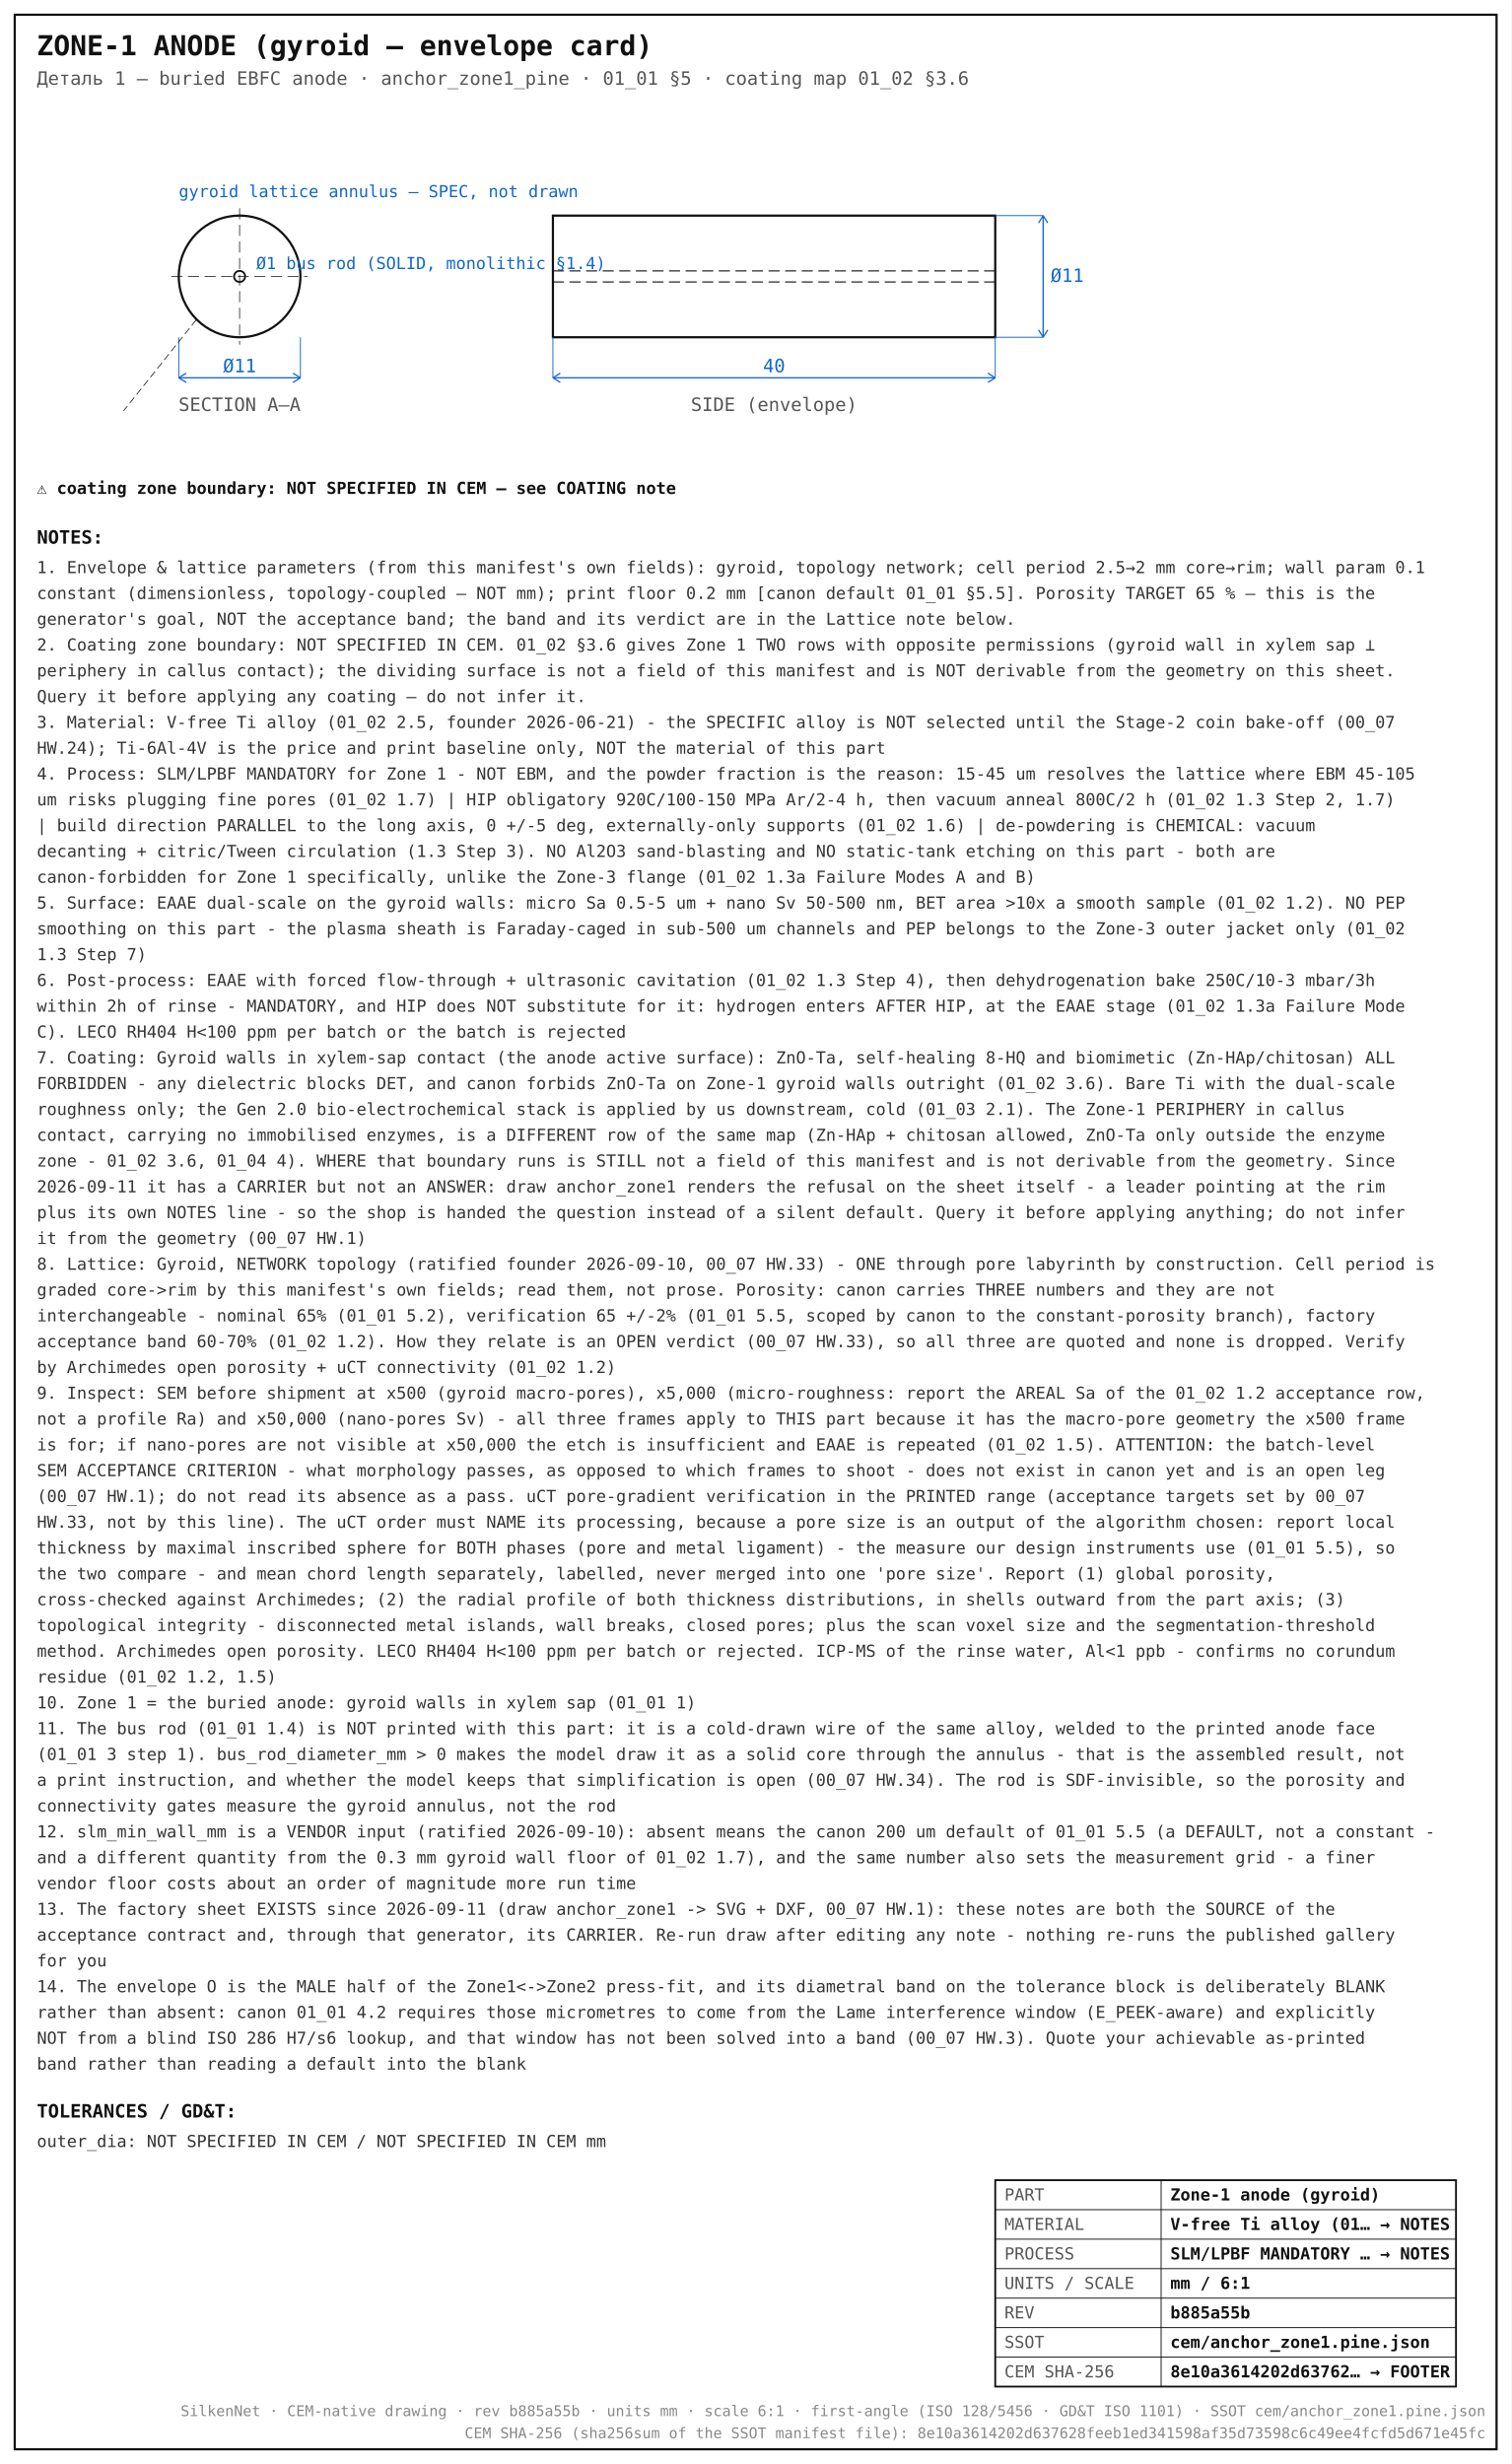
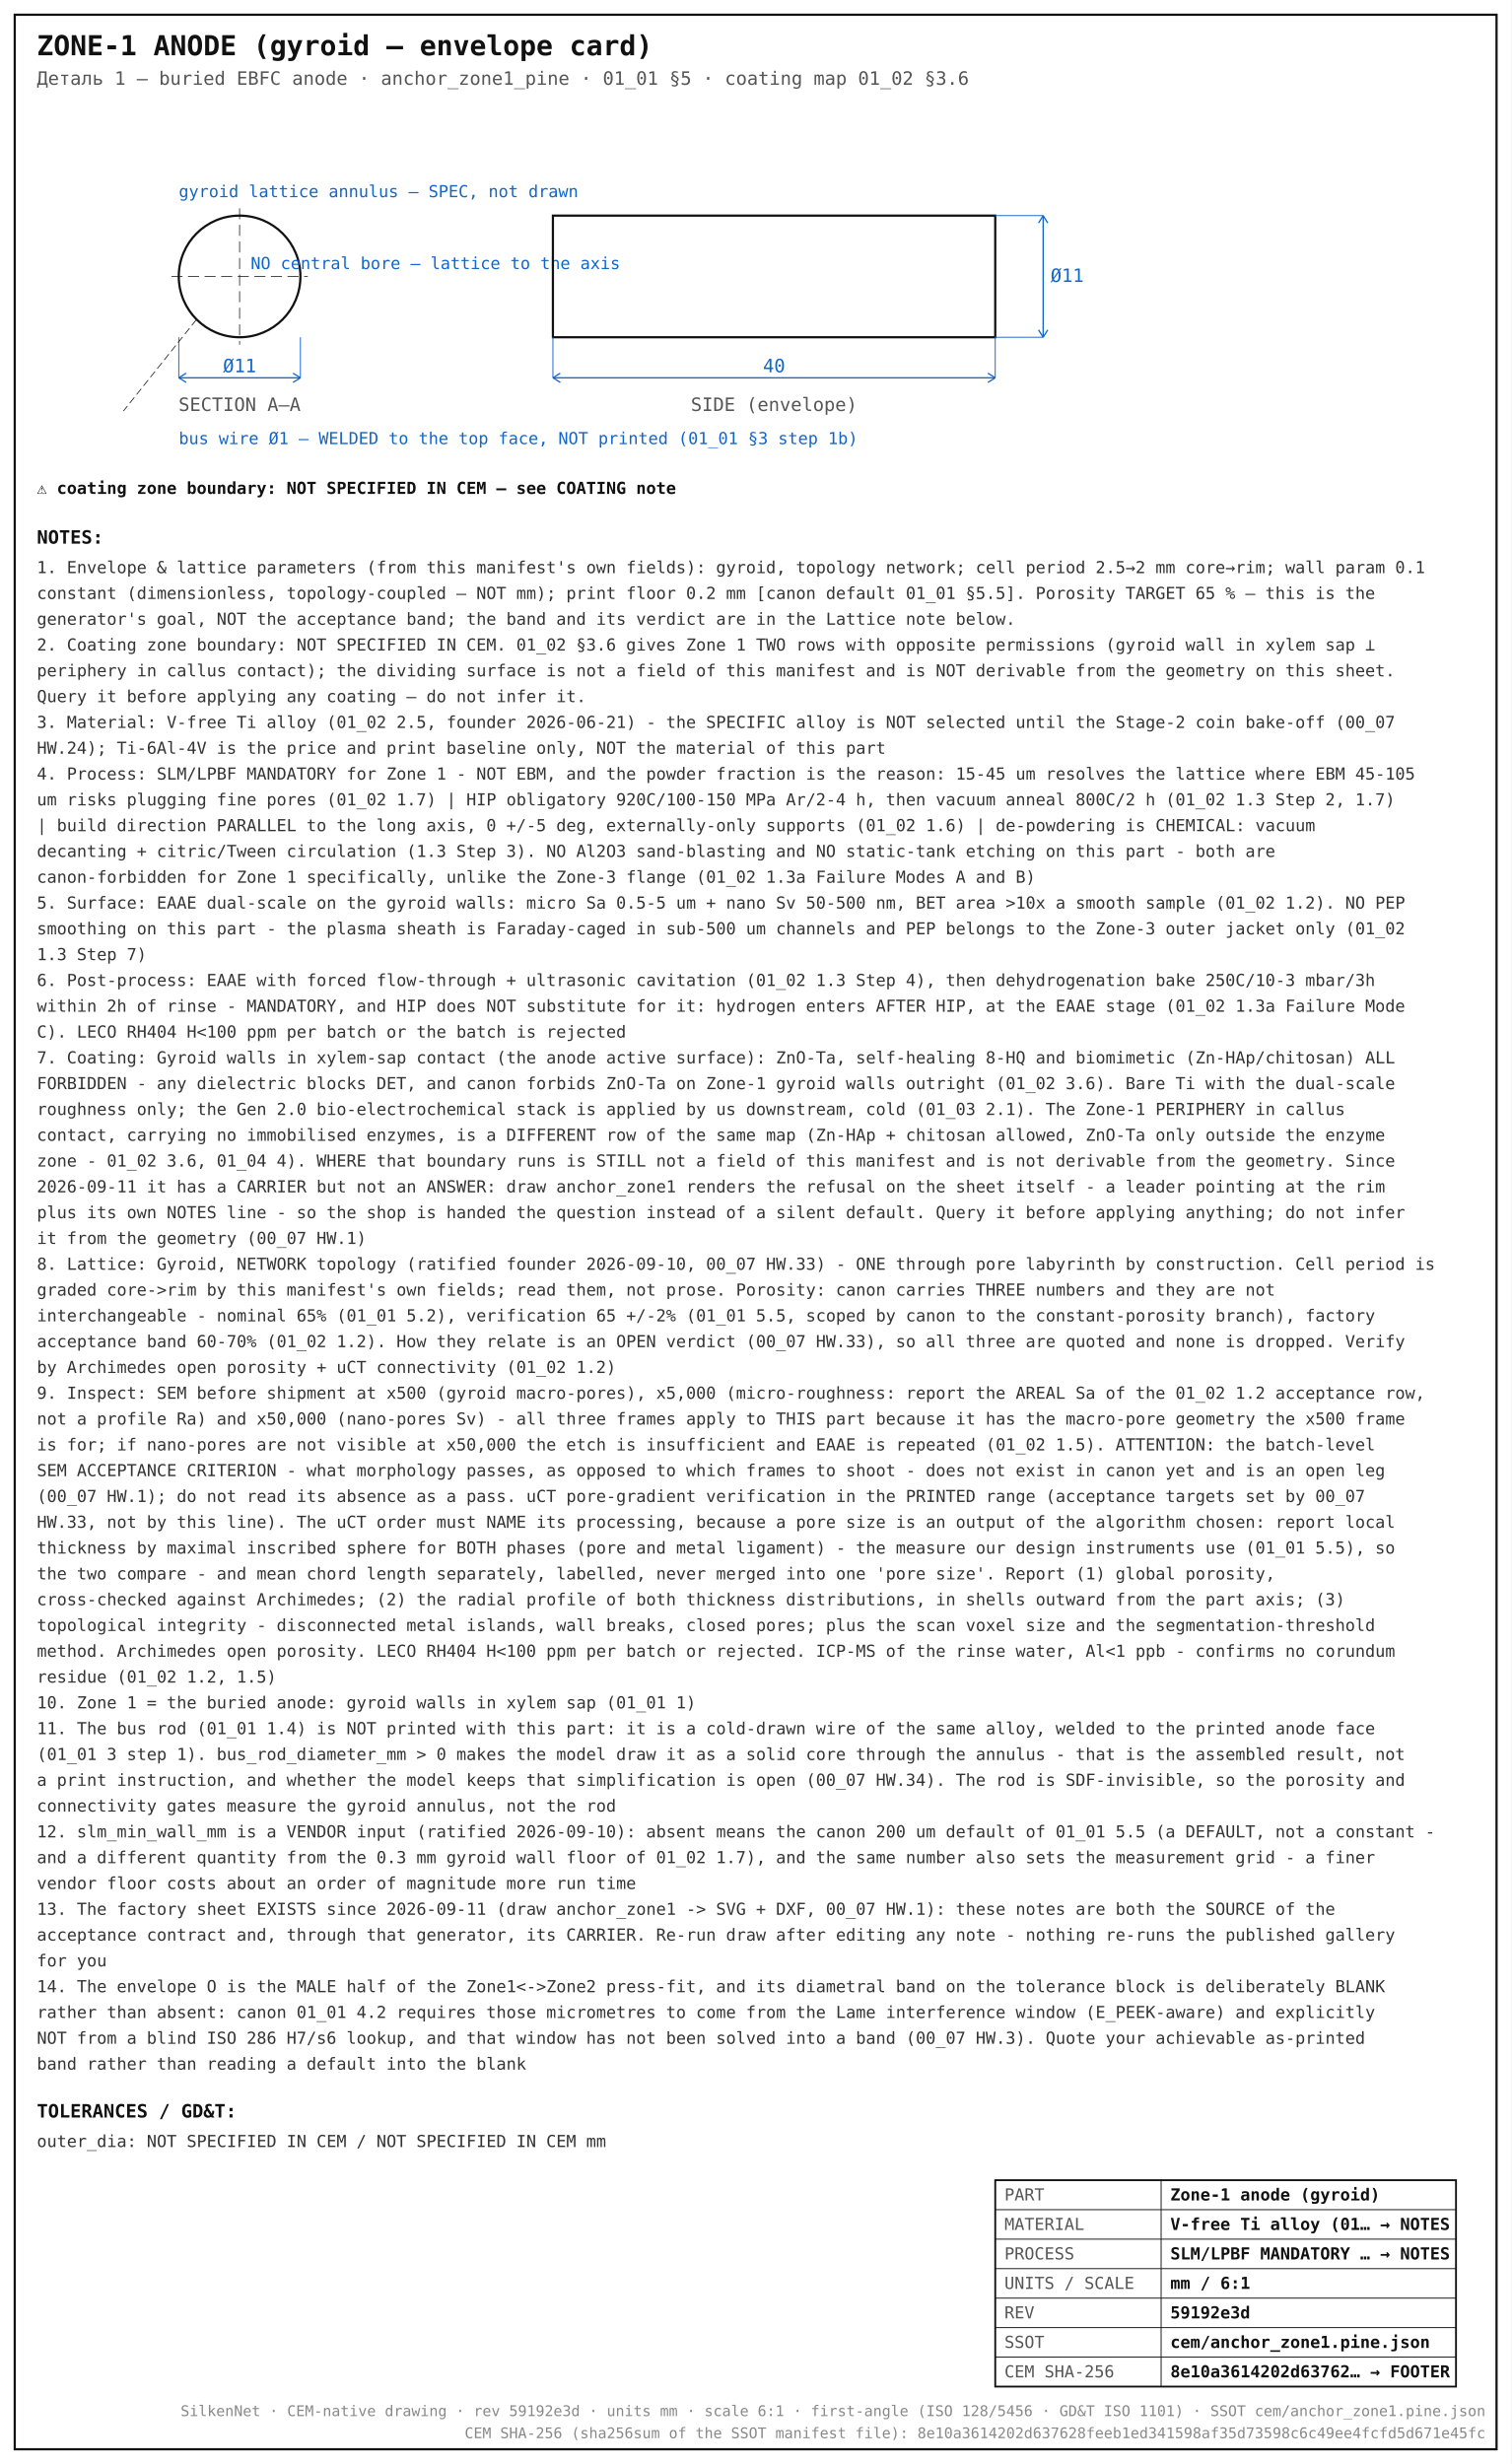
<svg xmlns="http://www.w3.org/2000/svg" width="820" height="1337" viewBox="0 0 820 1337">
  <rect x="0" y="0" width="820" height="1337" fill="white" />
  <rect x="8" y="8" width="804" height="1321" fill="none" stroke="#111" stroke-width="1.2" />
  <text x="20" y="30" font-family="monospace" font-size="15" text-anchor="start" fill="#111" font-weight="bold">ZONE-1 ANODE  (gyroid — envelope card)</text>
  <text x="20" y="46" font-family="monospace" font-size="10" text-anchor="start" fill="#555" font-weight="normal">Деталь 1 — buried EBFC anode · anchor_zone1_pine · 01_01 §5 · coating map 01_02 §3.6</text>
  <circle cx="130" cy="150" r="33" fill="none" stroke="#111" stroke-width="1.2" />
-   <circle cx="130" cy="150" r="3" fill="none" stroke="#111" stroke-width="1" />
  <line x1="93" y1="150" x2="167" y2="150" stroke="#111" stroke-width="0.4" stroke-dasharray="6 3" />
  <line x1="130" y1="113" x2="130" y2="187" stroke="#111" stroke-width="0.4" stroke-dasharray="6 3" />
  <text x="130" y="223" font-family="monospace" font-size="10" text-anchor="middle" fill="#555" font-weight="normal">SECTION A–A</text>
  <line x1="97" y1="183" x2="97" y2="205" stroke="#1166cc" stroke-width="0.5" />
  <line x1="163" y1="183" x2="163" y2="205" stroke="#1166cc" stroke-width="0.5" />
  <line x1="97" y1="205" x2="163" y2="205" stroke="#1166cc" stroke-width="0.7" />
  <line x1="97" y1="205" x2="101" y2="202.5" stroke="#1166cc" stroke-width="0.7" />
  <line x1="97" y1="205" x2="101" y2="207.5" stroke="#1166cc" stroke-width="0.7" />
  <line x1="163" y1="205" x2="159" y2="202.5" stroke="#1166cc" stroke-width="0.7" />
  <line x1="163" y1="205" x2="159" y2="207.5" stroke="#1166cc" stroke-width="0.7" />
  <text x="130" y="202" font-family="monospace" font-size="10" text-anchor="middle" fill="#1166cc" font-weight="normal">Ø11</text>
-   <text x="139" y="146" font-family="monospace" font-size="9" text-anchor="start" fill="#1166cc" font-weight="normal">Ø1 bus rod (SOLID, monolithic §1.4)</text>
+   <text x="136" y="146" font-family="monospace" font-size="9" text-anchor="start" fill="#1166cc" font-weight="normal">NO central bore — lattice to the axis</text>
+   <text x="97" y="241" font-family="monospace" font-size="9" text-anchor="start" fill="#1166cc" font-weight="normal">bus wire Ø1 — WELDED to the top face, NOT printed (01_01 §3 step 1b)</text>
  <text x="97" y="107" font-family="monospace" font-size="9" text-anchor="start" fill="#1166cc" font-weight="normal">gyroid lattice annulus — SPEC, not drawn</text>
  <line x1="106.57" y1="173.43" x2="67" y2="223" stroke="#111" stroke-width="0.4" stroke-dasharray="4 2" />
  <text x="20" y="268" font-family="monospace" font-size="9" text-anchor="start" fill="#111" font-weight="bold">⚠ coating zone boundary: NOT SPECIFIED IN CEM — see COATING note</text>
  <rect x="300" y="117" width="240" height="66" fill="none" stroke="#111" stroke-width="1.2" />
-   <line x1="300" y1="147" x2="540" y2="147" stroke="#111" stroke-width="0.6" stroke-dasharray="6 3" />
-   <line x1="300" y1="153" x2="540" y2="153" stroke="#111" stroke-width="0.6" stroke-dasharray="6 3" />
  <text x="420" y="223" font-family="monospace" font-size="10" text-anchor="middle" fill="#555" font-weight="normal">SIDE (envelope)</text>
  <line x1="300" y1="183" x2="300" y2="205" stroke="#1166cc" stroke-width="0.5" />
  <line x1="540" y1="183" x2="540" y2="205" stroke="#1166cc" stroke-width="0.5" />
  <line x1="300" y1="205" x2="540" y2="205" stroke="#1166cc" stroke-width="0.7" />
  <line x1="300" y1="205" x2="304" y2="202.5" stroke="#1166cc" stroke-width="0.7" />
  <line x1="300" y1="205" x2="304" y2="207.5" stroke="#1166cc" stroke-width="0.7" />
  <line x1="540" y1="205" x2="536" y2="202.5" stroke="#1166cc" stroke-width="0.7" />
  <line x1="540" y1="205" x2="536" y2="207.5" stroke="#1166cc" stroke-width="0.7" />
  <text x="420" y="202" font-family="monospace" font-size="10" text-anchor="middle" fill="#1166cc" font-weight="normal">40</text>
  <line x1="540" y1="117" x2="566" y2="117" stroke="#1166cc" stroke-width="0.5" />
  <line x1="540" y1="183" x2="566" y2="183" stroke="#1166cc" stroke-width="0.5" />
  <line x1="566" y1="117" x2="566" y2="183" stroke="#1166cc" stroke-width="0.7" />
  <line x1="566" y1="117" x2="563.5" y2="121" stroke="#1166cc" stroke-width="0.7" />
  <line x1="566" y1="117" x2="568.5" y2="121" stroke="#1166cc" stroke-width="0.7" />
  <line x1="566" y1="183" x2="563.5" y2="179" stroke="#1166cc" stroke-width="0.7" />
  <line x1="566" y1="183" x2="568.5" y2="179" stroke="#1166cc" stroke-width="0.7" />
  <text x="570" y="153" font-family="monospace" font-size="10" text-anchor="start" fill="#1166cc" font-weight="normal">Ø11</text>
  <text x="20" y="295" font-family="monospace" font-size="10" text-anchor="start" fill="#111" font-weight="bold">NOTES:</text>
  <text x="20" y="311" font-family="monospace" font-size="9" text-anchor="start" fill="#333" font-weight="normal">1. Envelope &amp; lattice parameters (from this manifest's own fields): gyroid, topology network; cell period 2.5→2 mm core→rim; wall param 0.1</text>
  <text x="20" y="325" font-family="monospace" font-size="9" text-anchor="start" fill="#333" font-weight="normal">   constant (dimensionless, topology-coupled — NOT mm); print floor 0.2 mm [canon default 01_01 §5.5]. Porosity TARGET 65 % — this is the</text>
  <text x="20" y="339" font-family="monospace" font-size="9" text-anchor="start" fill="#333" font-weight="normal">   generator's goal, NOT the acceptance band; the band and its verdict are in the Lattice note below.</text>
  <text x="20" y="353" font-family="monospace" font-size="9" text-anchor="start" fill="#333" font-weight="normal">2. Coating zone boundary: NOT SPECIFIED IN CEM. 01_02 §3.6 gives Zone 1 TWO rows with opposite permissions (gyroid wall in xylem sap ⊥</text>
  <text x="20" y="367" font-family="monospace" font-size="9" text-anchor="start" fill="#333" font-weight="normal">   periphery in callus contact); the dividing surface is not a field of this manifest and is NOT derivable from the geometry on this sheet.</text>
  <text x="20" y="381" font-family="monospace" font-size="9" text-anchor="start" fill="#333" font-weight="normal">   Query it before applying any coating — do not infer it.</text>
  <text x="20" y="395" font-family="monospace" font-size="9" text-anchor="start" fill="#333" font-weight="normal">3. Material: V-free Ti alloy (01_02 2.5, founder 2026-06-21) - the SPECIFIC alloy is NOT selected until the Stage-2 coin bake-off (00_07</text>
  <text x="20" y="409" font-family="monospace" font-size="9" text-anchor="start" fill="#333" font-weight="normal">   HW.24); Ti-6Al-4V is the price and print baseline only, NOT the material of this part</text>
  <text x="20" y="423" font-family="monospace" font-size="9" text-anchor="start" fill="#333" font-weight="normal">4. Process: SLM/LPBF MANDATORY for Zone 1 - NOT EBM, and the powder fraction is the reason: 15-45 um resolves the lattice where EBM 45-105</text>
  <text x="20" y="437" font-family="monospace" font-size="9" text-anchor="start" fill="#333" font-weight="normal">   um risks plugging fine pores (01_02 1.7) | HIP obligatory 920C/100-150 MPa Ar/2-4 h, then vacuum anneal 800C/2 h (01_02 1.3 Step 2, 1.7)</text>
  <text x="20" y="451" font-family="monospace" font-size="9" text-anchor="start" fill="#333" font-weight="normal">   | build direction PARALLEL to the long axis, 0 +/-5 deg, externally-only supports (01_02 1.6) | de-powdering is CHEMICAL: vacuum</text>
  <text x="20" y="465" font-family="monospace" font-size="9" text-anchor="start" fill="#333" font-weight="normal">   decanting + citric/Tween circulation (1.3 Step 3). NO Al2O3 sand-blasting and NO static-tank etching on this part - both are</text>
  <text x="20" y="479" font-family="monospace" font-size="9" text-anchor="start" fill="#333" font-weight="normal">   canon-forbidden for Zone 1 specifically, unlike the Zone-3 flange (01_02 1.3a Failure Modes A and B)</text>
  <text x="20" y="493" font-family="monospace" font-size="9" text-anchor="start" fill="#333" font-weight="normal">5. Surface: EAAE dual-scale on the gyroid walls: micro Sa 0.5-5 um + nano Sv 50-500 nm, BET area &gt;10x a smooth sample (01_02 1.2). NO PEP</text>
  <text x="20" y="507" font-family="monospace" font-size="9" text-anchor="start" fill="#333" font-weight="normal">   smoothing on this part - the plasma sheath is Faraday-caged in sub-500 um channels and PEP belongs to the Zone-3 outer jacket only (01_02</text>
  <text x="20" y="521" font-family="monospace" font-size="9" text-anchor="start" fill="#333" font-weight="normal">   1.3 Step 7)</text>
  <text x="20" y="535" font-family="monospace" font-size="9" text-anchor="start" fill="#333" font-weight="normal">6. Post-process: EAAE with forced flow-through + ultrasonic cavitation (01_02 1.3 Step 4), then dehydrogenation bake 250C/10-3 mbar/3h</text>
  <text x="20" y="549" font-family="monospace" font-size="9" text-anchor="start" fill="#333" font-weight="normal">   within 2h of rinse - MANDATORY, and HIP does NOT substitute for it: hydrogen enters AFTER HIP, at the EAAE stage (01_02 1.3a Failure Mode</text>
  <text x="20" y="563" font-family="monospace" font-size="9" text-anchor="start" fill="#333" font-weight="normal">   C). LECO RH404 H&lt;100 ppm per batch or the batch is rejected</text>
  <text x="20" y="577" font-family="monospace" font-size="9" text-anchor="start" fill="#333" font-weight="normal">7. Coating: Gyroid walls in xylem-sap contact (the anode active surface): ZnO-Ta, self-healing 8-HQ and biomimetic (Zn-HAp/chitosan) ALL</text>
  <text x="20" y="591" font-family="monospace" font-size="9" text-anchor="start" fill="#333" font-weight="normal">   FORBIDDEN - any dielectric blocks DET, and canon forbids ZnO-Ta on Zone-1 gyroid walls outright (01_02 3.6). Bare Ti with the dual-scale</text>
  <text x="20" y="605" font-family="monospace" font-size="9" text-anchor="start" fill="#333" font-weight="normal">   roughness only; the Gen 2.0 bio-electrochemical stack is applied by us downstream, cold (01_03 2.1). The Zone-1 PERIPHERY in callus</text>
  <text x="20" y="619" font-family="monospace" font-size="9" text-anchor="start" fill="#333" font-weight="normal">   contact, carrying no immobilised enzymes, is a DIFFERENT row of the same map (Zn-HAp + chitosan allowed, ZnO-Ta only outside the enzyme</text>
  <text x="20" y="633" font-family="monospace" font-size="9" text-anchor="start" fill="#333" font-weight="normal">   zone - 01_02 3.6, 01_04 4). WHERE that boundary runs is STILL not a field of this manifest and is not derivable from the geometry. Since</text>
  <text x="20" y="647" font-family="monospace" font-size="9" text-anchor="start" fill="#333" font-weight="normal">   2026-09-11 it has a CARRIER but not an ANSWER: draw anchor_zone1 renders the refusal on the sheet itself - a leader pointing at the rim</text>
  <text x="20" y="661" font-family="monospace" font-size="9" text-anchor="start" fill="#333" font-weight="normal">   plus its own NOTES line - so the shop is handed the question instead of a silent default. Query it before applying anything; do not infer</text>
  <text x="20" y="675" font-family="monospace" font-size="9" text-anchor="start" fill="#333" font-weight="normal">   it from the geometry (00_07 HW.1)</text>
  <text x="20" y="689" font-family="monospace" font-size="9" text-anchor="start" fill="#333" font-weight="normal">8. Lattice: Gyroid, NETWORK topology (ratified founder 2026-09-10, 00_07 HW.33) - ONE through pore labyrinth by construction. Cell period is</text>
  <text x="20" y="703" font-family="monospace" font-size="9" text-anchor="start" fill="#333" font-weight="normal">   graded core-&gt;rim by this manifest's own fields; read them, not prose. Porosity: canon carries THREE numbers and they are not</text>
  <text x="20" y="717" font-family="monospace" font-size="9" text-anchor="start" fill="#333" font-weight="normal">   interchangeable - nominal 65% (01_01 5.2), verification 65 +/-2% (01_01 5.5, scoped by canon to the constant-porosity branch), factory</text>
  <text x="20" y="731" font-family="monospace" font-size="9" text-anchor="start" fill="#333" font-weight="normal">   acceptance band 60-70% (01_02 1.2). How they relate is an OPEN verdict (00_07 HW.33), so all three are quoted and none is dropped. Verify</text>
  <text x="20" y="745" font-family="monospace" font-size="9" text-anchor="start" fill="#333" font-weight="normal">   by Archimedes open porosity + uCT connectivity (01_02 1.2)</text>
  <text x="20" y="759" font-family="monospace" font-size="9" text-anchor="start" fill="#333" font-weight="normal">9. Inspect: SEM before shipment at x500 (gyroid macro-pores), x5,000 (micro-roughness: report the AREAL Sa of the 01_02 1.2 acceptance row,</text>
  <text x="20" y="773" font-family="monospace" font-size="9" text-anchor="start" fill="#333" font-weight="normal">   not a profile Ra) and x50,000 (nano-pores Sv) - all three frames apply to THIS part because it has the macro-pore geometry the x500 frame</text>
  <text x="20" y="787" font-family="monospace" font-size="9" text-anchor="start" fill="#333" font-weight="normal">   is for; if nano-pores are not visible at x50,000 the etch is insufficient and EAAE is repeated (01_02 1.5). ATTENTION: the batch-level</text>
  <text x="20" y="801" font-family="monospace" font-size="9" text-anchor="start" fill="#333" font-weight="normal">   SEM ACCEPTANCE CRITERION - what morphology passes, as opposed to which frames to shoot - does not exist in canon yet and is an open leg</text>
  <text x="20" y="815" font-family="monospace" font-size="9" text-anchor="start" fill="#333" font-weight="normal">   (00_07 HW.1); do not read its absence as a pass. uCT pore-gradient verification in the PRINTED range (acceptance targets set by 00_07</text>
  <text x="20" y="829" font-family="monospace" font-size="9" text-anchor="start" fill="#333" font-weight="normal">   HW.33, not by this line). The uCT order must NAME its processing, because a pore size is an output of the algorithm chosen: report local</text>
  <text x="20" y="843" font-family="monospace" font-size="9" text-anchor="start" fill="#333" font-weight="normal">   thickness by maximal inscribed sphere for BOTH phases (pore and metal ligament) - the measure our design instruments use (01_01 5.5), so</text>
  <text x="20" y="857" font-family="monospace" font-size="9" text-anchor="start" fill="#333" font-weight="normal">   the two compare - and mean chord length separately, labelled, never merged into one 'pore size'. Report (1) global porosity,</text>
  <text x="20" y="871" font-family="monospace" font-size="9" text-anchor="start" fill="#333" font-weight="normal">   cross-checked against Archimedes; (2) the radial profile of both thickness distributions, in shells outward from the part axis; (3)</text>
  <text x="20" y="885" font-family="monospace" font-size="9" text-anchor="start" fill="#333" font-weight="normal">   topological integrity - disconnected metal islands, wall breaks, closed pores; plus the scan voxel size and the segmentation-threshold</text>
  <text x="20" y="899" font-family="monospace" font-size="9" text-anchor="start" fill="#333" font-weight="normal">   method. Archimedes open porosity. LECO RH404 H&lt;100 ppm per batch or rejected. ICP-MS of the rinse water, Al&lt;1 ppb - confirms no corundum</text>
  <text x="20" y="913" font-family="monospace" font-size="9" text-anchor="start" fill="#333" font-weight="normal">   residue (01_02 1.2, 1.5)</text>
  <text x="20" y="927" font-family="monospace" font-size="9" text-anchor="start" fill="#333" font-weight="normal">10. Zone 1 = the buried anode: gyroid walls in xylem sap (01_01 1)</text>
  <text x="20" y="941" font-family="monospace" font-size="9" text-anchor="start" fill="#333" font-weight="normal">11. The bus rod (01_01 1.4) is NOT printed with this part: it is a cold-drawn wire of the same alloy, welded to the printed anode face</text>
  <text x="20" y="955" font-family="monospace" font-size="9" text-anchor="start" fill="#333" font-weight="normal">   (01_01 3 step 1). bus_rod_diameter_mm &gt; 0 makes the model draw it as a solid core through the annulus - that is the assembled result, not</text>
  <text x="20" y="969" font-family="monospace" font-size="9" text-anchor="start" fill="#333" font-weight="normal">   a print instruction, and whether the model keeps that simplification is open (00_07 HW.34). The rod is SDF-invisible, so the porosity and</text>
  <text x="20" y="983" font-family="monospace" font-size="9" text-anchor="start" fill="#333" font-weight="normal">   connectivity gates measure the gyroid annulus, not the rod</text>
  <text x="20" y="997" font-family="monospace" font-size="9" text-anchor="start" fill="#333" font-weight="normal">12. slm_min_wall_mm is a VENDOR input (ratified 2026-09-10): absent means the canon 200 um default of 01_01 5.5 (a DEFAULT, not a constant -</text>
  <text x="20" y="1011" font-family="monospace" font-size="9" text-anchor="start" fill="#333" font-weight="normal">   and a different quantity from the 0.3 mm gyroid wall floor of 01_02 1.7), and the same number also sets the measurement grid - a finer</text>
  <text x="20" y="1025" font-family="monospace" font-size="9" text-anchor="start" fill="#333" font-weight="normal">   vendor floor costs about an order of magnitude more run time</text>
  <text x="20" y="1039" font-family="monospace" font-size="9" text-anchor="start" fill="#333" font-weight="normal">13. The factory sheet EXISTS since 2026-09-11 (draw anchor_zone1 -&gt; SVG + DXF, 00_07 HW.1): these notes are both the SOURCE of the</text>
  <text x="20" y="1053" font-family="monospace" font-size="9" text-anchor="start" fill="#333" font-weight="normal">   acceptance contract and, through that generator, its CARRIER. Re-run draw after editing any note - nothing re-runs the published gallery</text>
  <text x="20" y="1067" font-family="monospace" font-size="9" text-anchor="start" fill="#333" font-weight="normal">   for you</text>
  <text x="20" y="1081" font-family="monospace" font-size="9" text-anchor="start" fill="#333" font-weight="normal">14. The envelope O is the MALE half of the Zone1&lt;-&gt;Zone2 press-fit, and its diametral band on the tolerance block is deliberately BLANK</text>
  <text x="20" y="1095" font-family="monospace" font-size="9" text-anchor="start" fill="#333" font-weight="normal">   rather than absent: canon 01_01 4.2 requires those micrometres to come from the Lame interference window (E_PEEK-aware) and explicitly</text>
  <text x="20" y="1109" font-family="monospace" font-size="9" text-anchor="start" fill="#333" font-weight="normal">   NOT from a blind ISO 286 H7/s6 lookup, and that window has not been solved into a band (00_07 HW.3). Quote your achievable as-printed</text>
  <text x="20" y="1123" font-family="monospace" font-size="9" text-anchor="start" fill="#333" font-weight="normal">   band rather than reading a default into the blank</text>
  <text x="20" y="1149" font-family="monospace" font-size="10" text-anchor="start" fill="#111" font-weight="bold">TOLERANCES / GD&amp;T:</text>
  <text x="20" y="1165" font-family="monospace" font-size="9" text-anchor="start" fill="#333" font-weight="normal">outer_dia: NOT SPECIFIED IN CEM / NOT SPECIFIED IN CEM mm</text>
  <rect x="540" y="1183" width="250" height="112" fill="none" stroke="#111" stroke-width="1" />
  <line x1="630" y1="1183" x2="630" y2="1199" stroke="#111" stroke-width="0.5" />
  <text x="545" y="1194" font-family="monospace" font-size="9" text-anchor="start" fill="#555" font-weight="normal">PART</text>
  <text x="635" y="1194" font-family="monospace" font-size="9" text-anchor="start" fill="#111" font-weight="bold">Zone-1 anode (gyroid)</text>
  <line x1="540" y1="1199" x2="790" y2="1199" stroke="#111" stroke-width="0.5" />
  <line x1="630" y1="1199" x2="630" y2="1215" stroke="#111" stroke-width="0.5" />
  <text x="545" y="1210" font-family="monospace" font-size="9" text-anchor="start" fill="#555" font-weight="normal">MATERIAL</text>
  <text x="635" y="1210" font-family="monospace" font-size="9" text-anchor="start" fill="#111" font-weight="bold">V-free Ti alloy (01… → NOTES</text>
  <line x1="540" y1="1215" x2="790" y2="1215" stroke="#111" stroke-width="0.5" />
  <line x1="630" y1="1215" x2="630" y2="1231" stroke="#111" stroke-width="0.5" />
  <text x="545" y="1226" font-family="monospace" font-size="9" text-anchor="start" fill="#555" font-weight="normal">PROCESS</text>
  <text x="635" y="1226" font-family="monospace" font-size="9" text-anchor="start" fill="#111" font-weight="bold">SLM/LPBF MANDATORY … → NOTES</text>
  <line x1="540" y1="1231" x2="790" y2="1231" stroke="#111" stroke-width="0.5" />
  <line x1="630" y1="1231" x2="630" y2="1247" stroke="#111" stroke-width="0.5" />
  <text x="545" y="1242" font-family="monospace" font-size="9" text-anchor="start" fill="#555" font-weight="normal">UNITS / SCALE</text>
  <text x="635" y="1242" font-family="monospace" font-size="9" text-anchor="start" fill="#111" font-weight="bold">mm / 6:1</text>
  <line x1="540" y1="1247" x2="790" y2="1247" stroke="#111" stroke-width="0.5" />
  <line x1="630" y1="1247" x2="630" y2="1263" stroke="#111" stroke-width="0.5" />
  <text x="545" y="1258" font-family="monospace" font-size="9" text-anchor="start" fill="#555" font-weight="normal">REV</text>
-   <text x="635" y="1258" font-family="monospace" font-size="9" text-anchor="start" fill="#111" font-weight="bold">b885a55b</text>
+   <text x="635" y="1258" font-family="monospace" font-size="9" text-anchor="start" fill="#111" font-weight="bold">59192e3d</text>
  <line x1="540" y1="1263" x2="790" y2="1263" stroke="#111" stroke-width="0.5" />
  <line x1="630" y1="1263" x2="630" y2="1279" stroke="#111" stroke-width="0.5" />
  <text x="545" y="1274" font-family="monospace" font-size="9" text-anchor="start" fill="#555" font-weight="normal">SSOT</text>
  <text x="635" y="1274" font-family="monospace" font-size="9" text-anchor="start" fill="#111" font-weight="bold">cem/anchor_zone1.pine.json</text>
  <line x1="540" y1="1279" x2="790" y2="1279" stroke="#111" stroke-width="0.5" />
  <line x1="630" y1="1279" x2="630" y2="1295" stroke="#111" stroke-width="0.5" />
  <text x="545" y="1290" font-family="monospace" font-size="9" text-anchor="start" fill="#555" font-weight="normal">CEM SHA-256</text>
  <text x="635" y="1290" font-family="monospace" font-size="9" text-anchor="start" fill="#111" font-weight="bold">8e10a3614202d63762… → FOOTER</text>
-   <text x="806" y="1311" font-family="monospace" font-size="8" text-anchor="end" fill="#888" font-weight="normal">SilkenNet · CEM-native drawing · rev b885a55b · units mm · scale 6:1 · first-angle (ISO 128/5456 · GD&amp;T ISO 1101) · SSOT cem/anchor_zone1.pine.json</text>
+   <text x="806" y="1311" font-family="monospace" font-size="8" text-anchor="end" fill="#888" font-weight="normal">SilkenNet · CEM-native drawing · rev 59192e3d · units mm · scale 6:1 · first-angle (ISO 128/5456 · GD&amp;T ISO 1101) · SSOT cem/anchor_zone1.pine.json</text>
  <text x="806" y="1323" font-family="monospace" font-size="8" text-anchor="end" fill="#888" font-weight="normal">CEM SHA-256 (sha256sum of the SSOT manifest file): 8e10a3614202d637628feeb1ed341598af35d73598c6c49ee4fcfd5d671e45fc</text>
</svg>
